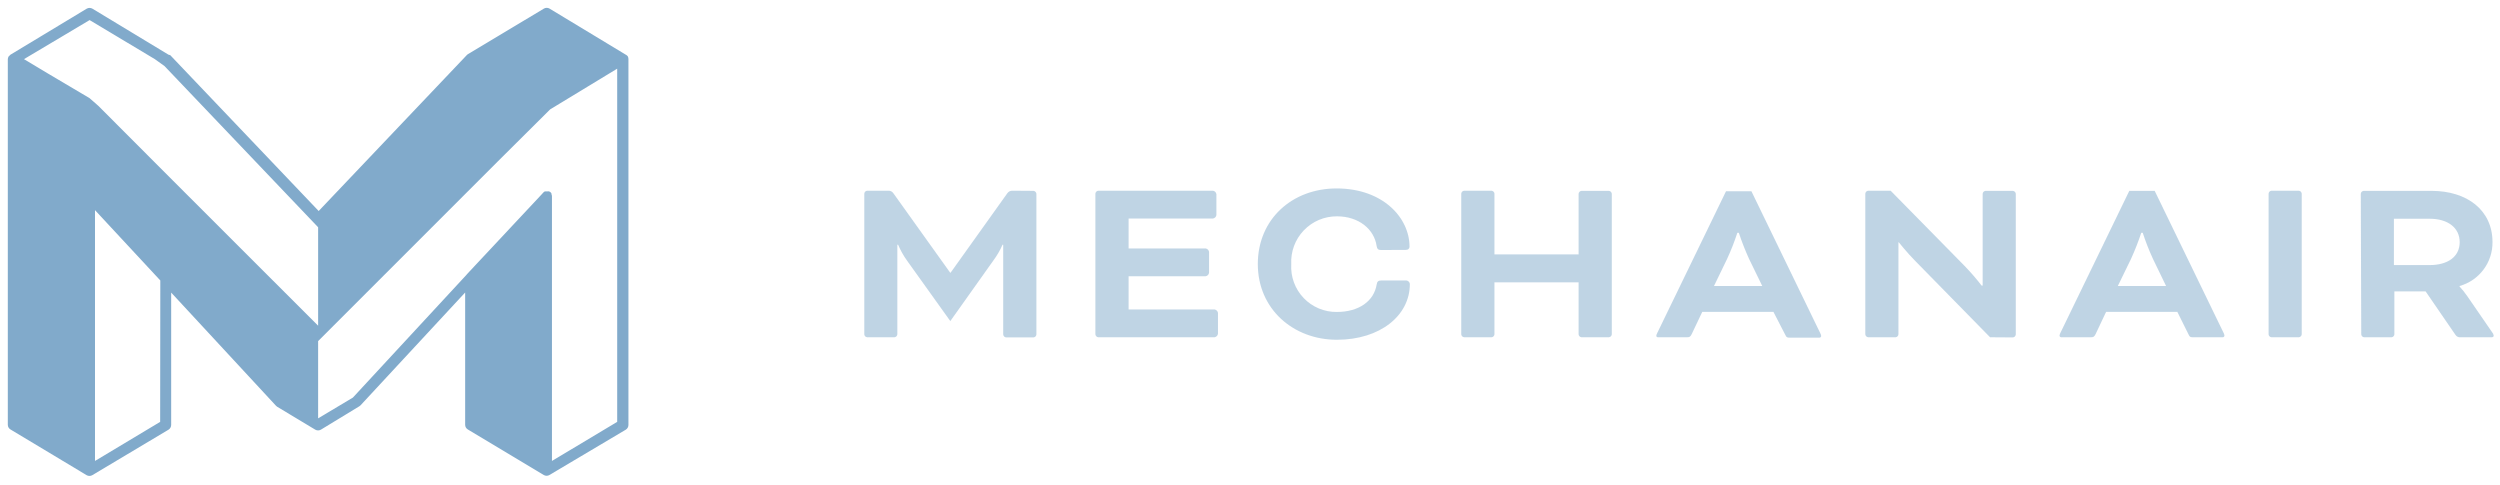
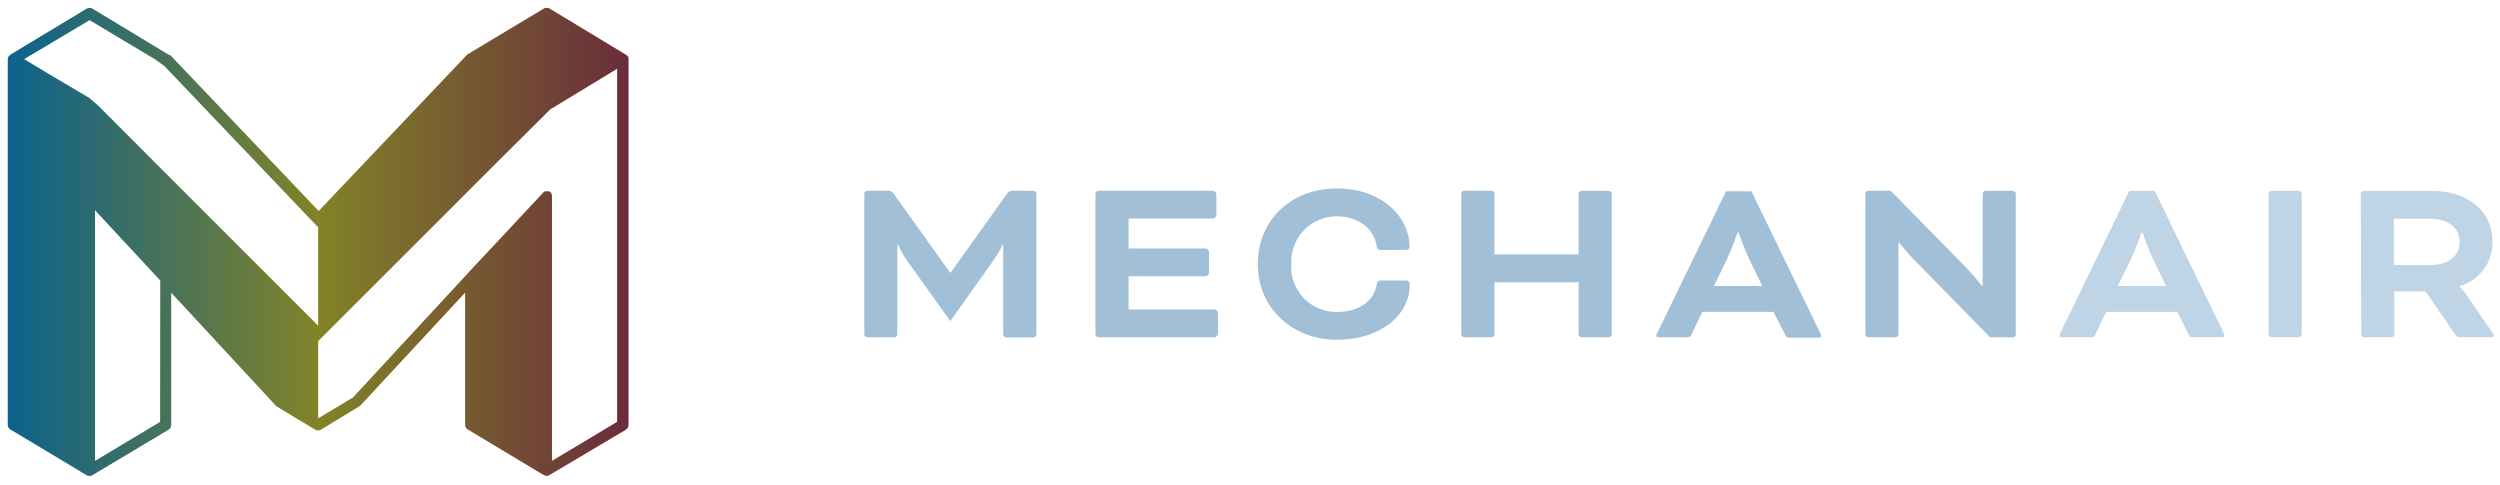
- <svg xmlns="http://www.w3.org/2000/svg" width="320px" height="62px" viewBox="0 0 320 62" version="1.1">
+ <svg xmlns="http://www.w3.org/2000/svg" xmlns:xlink="http://www.w3.org/1999/xlink" width="320px" height="62px" viewBox="0 0 320 62" version="1.1">
+   <defs>
+     <linearGradient x1="100.034%" y1="50.008%" x2="0%" y2="50.008%" id="linearGradient-1">
+       <stop stop-color="#CC3538" offset="0%" />
+       <stop stop-color="#FCE013" offset="50%" />
+       <stop stop-color="#109FDA" offset="100%" />
+     </linearGradient>
+     <path d="M79.73,6.79 C79.706,6.761 79.679,6.734 79.65,6.71 C79.602,6.66 79.544,6.619 79.48,6.59 L69.72,0.69 C69.498,0.559 69.222,0.559 69,0.69 L59.28,6.52 L59.28,6.52 L59.17,6.6 L40.17,26.6 L21.17,6.65 L20.95,6.59 L20.95,6.59 L11.21,0.7 C10.984,0.57 10.706,0.57 10.48,0.7 L0.72,6.59 C0.654,6.64 0.596,6.701 0.55,6.77 C0.55,6.77 0.49,6.77 0.47,6.85 C0.416,6.945 0.385,7.051 0.38,7.16 L0.38,53.96 C0.378,54.206 0.508,54.435 0.72,54.56 L10.48,60.42 L10.48,60.42 C10.698,60.539 10.962,60.539 11.18,60.42 L11.18,60.42 L20.95,54.59 C21.161,54.459 21.289,54.228 21.29,53.98 L21.29,37.04 L34.7,51.52 C34.743,51.571 34.794,51.615 34.85,51.65 L39.74,54.59 C39.96,54.715 40.23,54.715 40.45,54.59 C40.45,54.59 40.45,54.59 40.45,54.59 L45.38,51.59 L45.53,51.47 L58.92,37.03 L58.92,53.96 C58.918,54.206 59.048,54.435 59.26,54.56 L69,60.4 L69,60.4 C69.107,60.459 69.228,60.49 69.35,60.49 C69.469,60.489 69.586,60.458 69.69,60.4 L69.69,60.4 L79.48,54.59 C79.689,54.462 79.818,54.235 79.82,53.99 L79.82,7.14 C79.82,7.018 79.789,6.897 79.73,6.79 L79.73,6.79 Z M19.88,53.59 L11.54,58.59 L11.54,27.59 L11.54,26.49 L19.9,35.49 L19.88,53.59 Z M21.46,22.65 L11.98,13.15 L10.84,12.15 L5.6,9.05 L2.45,7.16 L10.85,2.16 L19.2,7.16 L20.44,8.05 L40.1,28.68 L40.1,41.28 L21.46,22.65 Z M78.38,53.59 L70.03,58.59 L70.03,24.72 C70.028,24.616 70.004,24.514 69.96,24.42 L69.96,24.32 L69.96,24.32 C69.887,24.217 69.787,24.137 69.67,24.09 C69.591,24.076 69.509,24.076 69.43,24.09 L69.38,24.09 L69.2,24.09 L69.12,24.09 C69.045,24.128 68.977,24.178 68.92,24.24 L68.92,24.24 L68.74,24.44 L59.11,34.73 C59.11,34.73 59.11,34.79 59.05,34.81 L44.55,50.48 L40.1,53.14 L40.1,43.25 L63.1,20.25 L69.8,13.59 L78.38,8.38 L78.38,53.59 Z" id="path-2" />
+   </defs>
  <g id="Symbols" stroke="none" stroke-width="1" fill="none" fill-rule="evenodd">
-     <g id="Header" transform="translate(-78, -70)" fill="#81AACB" fill-rule="nonzero">
+     <g id="Header" transform="translate(-78, -70)" fill-rule="nonzero">
      <g id="logo" transform="translate(78, 70)">
        <g id="hover" transform="translate(0.619981, 0.41)">
-           <path d="M79.73,6.79 C79.706,6.761 79.679,6.734 79.65,6.71 C79.602,6.66 79.544,6.619 79.48,6.59 L69.72,0.69 C69.498,0.559 69.222,0.559 69,0.69 L59.28,6.52 L59.28,6.52 L59.17,6.6 L40.17,26.6 L21.17,6.65 L20.95,6.59 L20.95,6.59 L11.21,0.7 C10.984,0.57 10.706,0.57 10.48,0.7 L0.72,6.59 C0.654,6.64 0.596,6.701 0.55,6.77 C0.55,6.77 0.49,6.77 0.47,6.85 C0.416,6.945 0.385,7.051 0.38,7.16 L0.38,53.96 C0.378,54.206 0.508,54.435 0.72,54.56 L10.48,60.42 L10.48,60.42 C10.698,60.539 10.962,60.539 11.18,60.42 L11.18,60.42 L20.95,54.59 C21.161,54.459 21.289,54.228 21.29,53.98 L21.29,37.04 L34.7,51.52 C34.743,51.571 34.794,51.615 34.85,51.65 L39.74,54.59 C39.96,54.715 40.23,54.715 40.45,54.59 C40.45,54.59 40.45,54.59 40.45,54.59 L45.38,51.59 L45.53,51.47 L58.92,37.03 L58.92,53.96 C58.918,54.206 59.048,54.435 59.26,54.56 L69,60.4 L69,60.4 C69.107,60.459 69.228,60.49 69.35,60.49 C69.469,60.489 69.586,60.458 69.69,60.4 L69.69,60.4 L79.48,54.59 C79.689,54.462 79.818,54.235 79.82,53.99 L79.82,7.14 C79.82,7.018 79.789,6.897 79.73,6.79 L79.73,6.79 Z M19.88,53.59 L11.54,58.59 L11.54,27.59 L11.54,26.49 L19.9,35.49 L19.88,53.59 Z M21.46,22.65 L11.98,13.15 L10.84,12.15 L5.6,9.05 L2.45,7.16 L10.85,2.16 L19.2,7.16 L20.44,8.05 L40.1,28.68 L40.1,41.28 L21.46,22.65 Z M78.38,53.59 L70.03,58.59 L70.03,24.72 C70.028,24.616 70.004,24.514 69.96,24.42 L69.96,24.32 L69.96,24.32 C69.887,24.217 69.787,24.137 69.67,24.09 C69.591,24.076 69.509,24.076 69.43,24.09 L69.38,24.09 L69.2,24.09 L69.12,24.09 C69.045,24.128 68.977,24.178 68.92,24.24 L68.92,24.24 L68.74,24.44 L59.11,34.73 C59.11,34.73 59.11,34.79 59.05,34.81 L44.55,50.48 L40.1,53.14 L40.1,43.25 L63.1,20.25 L69.8,13.59 L78.38,8.38 L78.38,53.59 Z" id="Shape" />
-           <path d="M131.66,24.02 C131.864,24.034 132.026,24.196 132.04,24.4 L132.04,42.4 C132.026,42.604 131.864,42.766 131.66,42.78 L128.17,42.78 C127.966,42.766 127.804,42.604 127.79,42.4 L127.79,30.92 L127.7,30.92 C127.39,31.628 127.001,32.299 126.54,32.92 L121.02,40.69 L115.46,32.92 C115.015,32.296 114.64,31.625 114.34,30.92 L114.24,30.92 L114.24,42.38 C114.226,42.58 114.07,42.741 113.87,42.76 L110.38,42.76 C110.178,42.745 110.02,42.582 110.01,42.38 L110.01,24.38 C110.02,24.178 110.178,24.015 110.38,24 L113.13,24 C113.366,24.001 113.586,24.116 113.72,24.31 L121,34.49 L121.06,34.49 L128.33,24.31 C128.47,24.117 128.692,24.002 128.93,24 L131.66,24.02 Z" id="Path" fill-opacity="0.5" />
-           <path d="M143.84,34.95 L143.84,39.2 L154.84,39.2 C155.063,39.235 155.24,39.407 155.28,39.63 L155.28,42.32 C155.244,42.546 155.066,42.724 154.84,42.76 L139.97,42.76 C139.766,42.746 139.604,42.584 139.59,42.38 L139.59,24.38 C139.604,24.176 139.766,24.014 139.97,24 L154.64,24 C154.866,24.036 155.044,24.214 155.08,24.44 L155.08,27.12 C155.044,27.346 154.866,27.524 154.64,27.56 L143.84,27.56 L143.84,31.39 L153.7,31.39 C153.926,31.426 154.104,31.604 154.14,31.83 L154.14,34.51 C154.104,34.736 153.926,34.914 153.7,34.95 L143.84,34.95 Z" id="Path" fill-opacity="0.5" />
-           <path d="M176.12,31.59 C175.81,31.59 175.65,31.46 175.59,31.09 C175.28,28.93 173.31,27.28 170.5,27.28 C168.9,27.272 167.367,27.924 166.262,29.082 C165.157,30.24 164.578,31.802 164.66,33.4 C164.562,35.002 165.137,36.573 166.245,37.734 C167.353,38.895 168.895,39.542 170.5,39.52 C173.34,39.52 175.25,38.11 175.59,36.02 C175.65,35.62 175.81,35.49 176.18,35.49 L179.3,35.49 C179.434,35.479 179.567,35.523 179.669,35.611 C179.771,35.7 179.832,35.825 179.84,35.96 C179.84,39.96 176.06,43.08 170.5,43.08 C164.94,43.08 160.38,39.17 160.38,33.39 C160.38,27.61 164.81,23.71 170.46,23.71 C176.39,23.71 179.8,27.46 179.8,31.17 C179.8,31.39 179.64,31.58 179.3,31.58 L176.12,31.59 Z" id="Path" fill-opacity="0.5" />
-           <path d="M205.69,42.38 C205.676,42.584 205.514,42.746 205.31,42.76 L201.81,42.76 C201.61,42.741 201.454,42.58 201.44,42.38 L201.44,35.73 L190.67,35.73 L190.67,42.38 C190.656,42.584 190.494,42.746 190.29,42.76 L186.8,42.76 C186.596,42.746 186.434,42.584 186.42,42.38 L186.42,24.38 C186.434,24.176 186.596,24.014 186.8,24 L190.29,24 C190.494,24.014 190.656,24.176 190.67,24.38 L190.67,32.15 L201.44,32.15 L201.44,24.4 C201.454,24.2 201.61,24.039 201.81,24.02 L205.31,24.02 C205.514,24.034 205.676,24.196 205.69,24.4 L205.69,42.38 Z" id="Path" fill-opacity="0.5" />
-           <path d="M226.38,39.51 L217.27,39.51 L215.92,42.35 C215.74,42.72 215.64,42.76 215.27,42.76 L211.58,42.76 C211.484,42.751 211.405,42.683 211.38,42.59 C211.401,42.457 211.445,42.328 211.51,42.21 L220.31,24.07 L223.56,24.07 L232.36,42.21 C232.429,42.327 232.473,42.456 232.49,42.59 C232.491,42.654 232.463,42.715 232.415,42.757 C232.367,42.799 232.303,42.819 232.24,42.81 L228.52,42.81 C228.15,42.81 228.06,42.81 227.87,42.4 L226.38,39.51 Z M218.77,36.2 L224.95,36.2 L223.26,32.73 C222.764,31.641 222.327,30.526 221.95,29.39 L221.76,29.39 C221.388,30.528 220.951,31.643 220.45,32.73 L218.77,36.2 Z" id="Shape" fill-opacity="0.5" />
-           <path d="M254.11,42.76 L244.55,33.01 C243.55,32.01 242.43,30.61 242.43,30.61 L242.38,30.61 L242.38,42.38 C242.37,42.582 242.212,42.745 242.01,42.76 L238.51,42.76 C238.31,42.741 238.154,42.58 238.14,42.38 L238.14,24.38 C238.154,24.18 238.31,24.019 238.51,24 L241.38,24 L250.84,33.62 C251.617,34.422 252.348,35.266 253.03,36.15 L253.16,36.15 L253.16,24.4 C253.17,24.198 253.328,24.035 253.53,24.02 L257.03,24.02 C257.23,24.039 257.386,24.2 257.4,24.4 L257.4,42.4 C257.386,42.6 257.23,42.761 257.03,42.78 L254.11,42.76 Z" id="Path" fill-opacity="0.5" />
-           <path d="M278.08,39.51 L268.96,39.51 L267.62,42.35 C267.43,42.72 267.34,42.76 266.97,42.76 L263.25,42.76 C263.187,42.769 263.123,42.749 263.075,42.707 C263.027,42.665 262.999,42.604 263,42.54 C263.017,42.406 263.061,42.277 263.13,42.16 L271.93,24.02 L275.18,24.02 L283.98,42.16 C284.045,42.278 284.09,42.407 284.11,42.54 C284.108,42.603 284.079,42.662 284.032,42.704 C283.985,42.745 283.923,42.766 283.86,42.76 L280.14,42.76 C279.77,42.76 279.67,42.76 279.49,42.35 L278.08,39.51 Z M270.46,36.2 L276.64,36.2 L274.96,32.73 C274.459,31.643 274.022,30.528 273.65,29.39 L273.46,29.39 C273.083,30.526 272.646,31.641 272.15,32.73 L270.46,36.2 Z" id="Shape" fill-opacity="0.5" />
-           <path d="M294,42.38 C293.986,42.58 293.83,42.741 293.63,42.76 L290.13,42.76 C289.928,42.745 289.77,42.582 289.76,42.38 L289.76,24.38 C289.77,24.178 289.928,24.015 290.13,24 L293.63,24 C293.83,24.019 293.986,24.18 294,24.38 L294,42.38 Z" id="Path" fill-opacity="0.5" />
-           <path d="M301.56,24.4 C301.57,24.198 301.728,24.035 301.93,24.02 L310.61,24.02 C315.17,24.02 318.42,26.49 318.42,30.58 C318.448,33.193 316.717,35.498 314.2,36.2 L314.2,36.26 C314.564,36.651 314.898,37.069 315.2,37.51 L318.38,42.13 C318.484,42.244 318.55,42.387 318.57,42.54 C318.57,42.66 318.51,42.76 318.32,42.76 L314.17,42.76 C313.963,42.736 313.779,42.618 313.67,42.44 L309.86,36.89 L305.86,36.89 L305.86,42.38 C305.85,42.582 305.692,42.745 305.49,42.76 L301.99,42.76 C301.788,42.745 301.63,42.582 301.62,42.38 L301.56,24.4 Z M305.8,27.59 L305.8,33.52 L310.38,33.52 C312.72,33.52 314.22,32.43 314.22,30.59 C314.22,28.75 312.72,27.59 310.38,27.59 L305.8,27.59 Z" id="Shape" fill-opacity="0.5" />
+           <g id="Shape">
+             <use fill="url(#linearGradient-1)" xlink:href="#path-2" />
+             <use fill-opacity="0.5" fill="#08273F" xlink:href="#path-2" />
+           </g>
+           <path d="M131.66,24.02 C131.864,24.034 132.026,24.196 132.04,24.4 L132.04,42.4 C132.026,42.604 131.864,42.766 131.66,42.78 L128.17,42.78 C127.966,42.766 127.804,42.604 127.79,42.4 L127.79,30.92 L127.7,30.92 C127.39,31.628 127.001,32.299 126.54,32.92 L121.02,40.69 L115.46,32.92 C115.015,32.296 114.64,31.625 114.34,30.92 L114.24,30.92 L114.24,42.38 C114.226,42.58 114.07,42.741 113.87,42.76 L110.38,42.76 C110.178,42.745 110.02,42.582 110.01,42.38 L110.01,24.38 C110.02,24.178 110.178,24.015 110.38,24 L113.13,24 C113.366,24.001 113.586,24.116 113.72,24.31 L121,34.49 L121.06,34.49 L128.33,24.31 C128.47,24.117 128.692,24.002 128.93,24 L131.66,24.02 Z" id="Path" fill-opacity="0.75" fill="#81AACB" />
+           <path d="M143.84,34.95 L143.84,39.2 L154.84,39.2 C155.063,39.235 155.24,39.407 155.28,39.63 L155.28,42.32 C155.244,42.546 155.066,42.724 154.84,42.76 L139.97,42.76 C139.766,42.746 139.604,42.584 139.59,42.38 L139.59,24.38 C139.604,24.176 139.766,24.014 139.97,24 L154.64,24 C154.866,24.036 155.044,24.214 155.08,24.44 L155.08,27.12 C155.044,27.346 154.866,27.524 154.64,27.56 L143.84,27.56 L143.84,31.39 L153.7,31.39 C153.926,31.426 154.104,31.604 154.14,31.83 L154.14,34.51 C154.104,34.736 153.926,34.914 153.7,34.95 L143.84,34.95 Z" id="Path" fill-opacity="0.75" fill="#81AACB" />
+           <path d="M176.12,31.59 C175.81,31.59 175.65,31.46 175.59,31.09 C175.28,28.93 173.31,27.28 170.5,27.28 C168.9,27.272 167.367,27.924 166.262,29.082 C165.157,30.24 164.578,31.802 164.66,33.4 C164.562,35.002 165.137,36.573 166.245,37.734 C167.353,38.895 168.895,39.542 170.5,39.52 C173.34,39.52 175.25,38.11 175.59,36.02 C175.65,35.62 175.81,35.49 176.18,35.49 L179.3,35.49 C179.434,35.479 179.567,35.523 179.669,35.611 C179.771,35.7 179.832,35.825 179.84,35.96 C179.84,39.96 176.06,43.08 170.5,43.08 C164.94,43.08 160.38,39.17 160.38,33.39 C160.38,27.61 164.81,23.71 170.46,23.71 C176.39,23.71 179.8,27.46 179.8,31.17 C179.8,31.39 179.64,31.58 179.3,31.58 L176.12,31.59 Z" id="Path" fill-opacity="0.75" fill="#81AACB" />
+           <path d="M205.69,42.38 C205.676,42.584 205.514,42.746 205.31,42.76 L201.81,42.76 C201.61,42.741 201.454,42.58 201.44,42.38 L201.44,35.73 L190.67,35.73 L190.67,42.38 C190.656,42.584 190.494,42.746 190.29,42.76 L186.8,42.76 C186.596,42.746 186.434,42.584 186.42,42.38 L186.42,24.38 C186.434,24.176 186.596,24.014 186.8,24 L190.29,24 C190.494,24.014 190.656,24.176 190.67,24.38 L190.67,32.15 L201.44,32.15 L201.44,24.4 C201.454,24.2 201.61,24.039 201.81,24.02 L205.31,24.02 C205.514,24.034 205.676,24.196 205.69,24.4 L205.69,42.38 Z" id="Path" fill-opacity="0.75" fill="#81AACB" />
+           <path d="M226.38,39.51 L217.27,39.51 L215.92,42.35 C215.74,42.72 215.64,42.76 215.27,42.76 L211.58,42.76 C211.484,42.751 211.405,42.683 211.38,42.59 C211.401,42.457 211.445,42.328 211.51,42.21 L220.31,24.07 L223.56,24.07 L232.36,42.21 C232.429,42.327 232.473,42.456 232.49,42.59 C232.491,42.654 232.463,42.715 232.415,42.757 C232.367,42.799 232.303,42.819 232.24,42.81 L228.52,42.81 C228.15,42.81 228.06,42.81 227.87,42.4 L226.38,39.51 Z M218.77,36.2 L224.95,36.2 L223.26,32.73 C222.764,31.641 222.327,30.526 221.95,29.39 L221.76,29.39 C221.388,30.528 220.951,31.643 220.45,32.73 L218.77,36.2 Z" id="Shape" fill-opacity="0.75" fill="#81AACB" />
+           <path d="M254.11,42.76 L244.55,33.01 C243.55,32.01 242.43,30.61 242.43,30.61 L242.38,30.61 L242.38,42.38 C242.37,42.582 242.212,42.745 242.01,42.76 L238.51,42.76 C238.31,42.741 238.154,42.58 238.14,42.38 L238.14,24.38 C238.154,24.18 238.31,24.019 238.51,24 L241.38,24 L250.84,33.62 C251.617,34.422 252.348,35.266 253.03,36.15 L253.16,36.15 L253.16,24.4 C253.17,24.198 253.328,24.035 253.53,24.02 L257.03,24.02 C257.23,24.039 257.386,24.2 257.4,24.4 L257.4,42.4 C257.386,42.6 257.23,42.761 257.03,42.78 L254.11,42.76 Z" id="Path" fill-opacity="0.75" fill="#81AACB" />
+           <path d="M278.08,39.51 L268.96,39.51 L267.62,42.35 C267.43,42.72 267.34,42.76 266.97,42.76 L263.25,42.76 C263.187,42.769 263.123,42.749 263.075,42.707 C263.027,42.665 262.999,42.604 263,42.54 C263.017,42.406 263.061,42.277 263.13,42.16 L271.93,24.02 L275.18,24.02 L283.98,42.16 C284.045,42.278 284.09,42.407 284.11,42.54 C284.108,42.603 284.079,42.662 284.032,42.704 C283.985,42.745 283.923,42.766 283.86,42.76 L280.14,42.76 C279.77,42.76 279.67,42.76 279.49,42.35 L278.08,39.51 Z M270.46,36.2 L276.64,36.2 L274.96,32.73 C274.459,31.643 274.022,30.528 273.65,29.39 L273.46,29.39 C273.083,30.526 272.646,31.641 272.15,32.73 L270.46,36.2 Z" id="Shape" fill-opacity="0.5" fill="#81AACB" />
+           <path d="M294,42.38 C293.986,42.58 293.83,42.741 293.63,42.76 L290.13,42.76 C289.928,42.745 289.77,42.582 289.76,42.38 L289.76,24.38 C289.77,24.178 289.928,24.015 290.13,24 L293.63,24 C293.83,24.019 293.986,24.18 294,24.38 L294,42.38 Z" id="Path" fill-opacity="0.5" fill="#81AACB" />
+           <path d="M301.56,24.4 C301.57,24.198 301.728,24.035 301.93,24.02 L310.61,24.02 C315.17,24.02 318.42,26.49 318.42,30.58 C318.448,33.193 316.717,35.498 314.2,36.2 L314.2,36.26 C314.564,36.651 314.898,37.069 315.2,37.51 L318.38,42.13 C318.484,42.244 318.55,42.387 318.57,42.54 C318.57,42.66 318.51,42.76 318.32,42.76 L314.17,42.76 C313.963,42.736 313.779,42.618 313.67,42.44 L309.86,36.89 L305.86,36.89 L305.86,42.38 C305.85,42.582 305.692,42.745 305.49,42.76 L301.99,42.76 C301.788,42.745 301.63,42.582 301.62,42.38 L301.56,24.4 Z M305.8,27.59 L305.8,33.52 L310.38,33.52 C312.72,33.52 314.22,32.43 314.22,30.59 C314.22,28.75 312.72,27.59 310.38,27.59 L305.8,27.59 Z" id="Shape" fill-opacity="0.5" fill="#81AACB" />
        </g>
      </g>
    </g>
  </g>
</svg>
